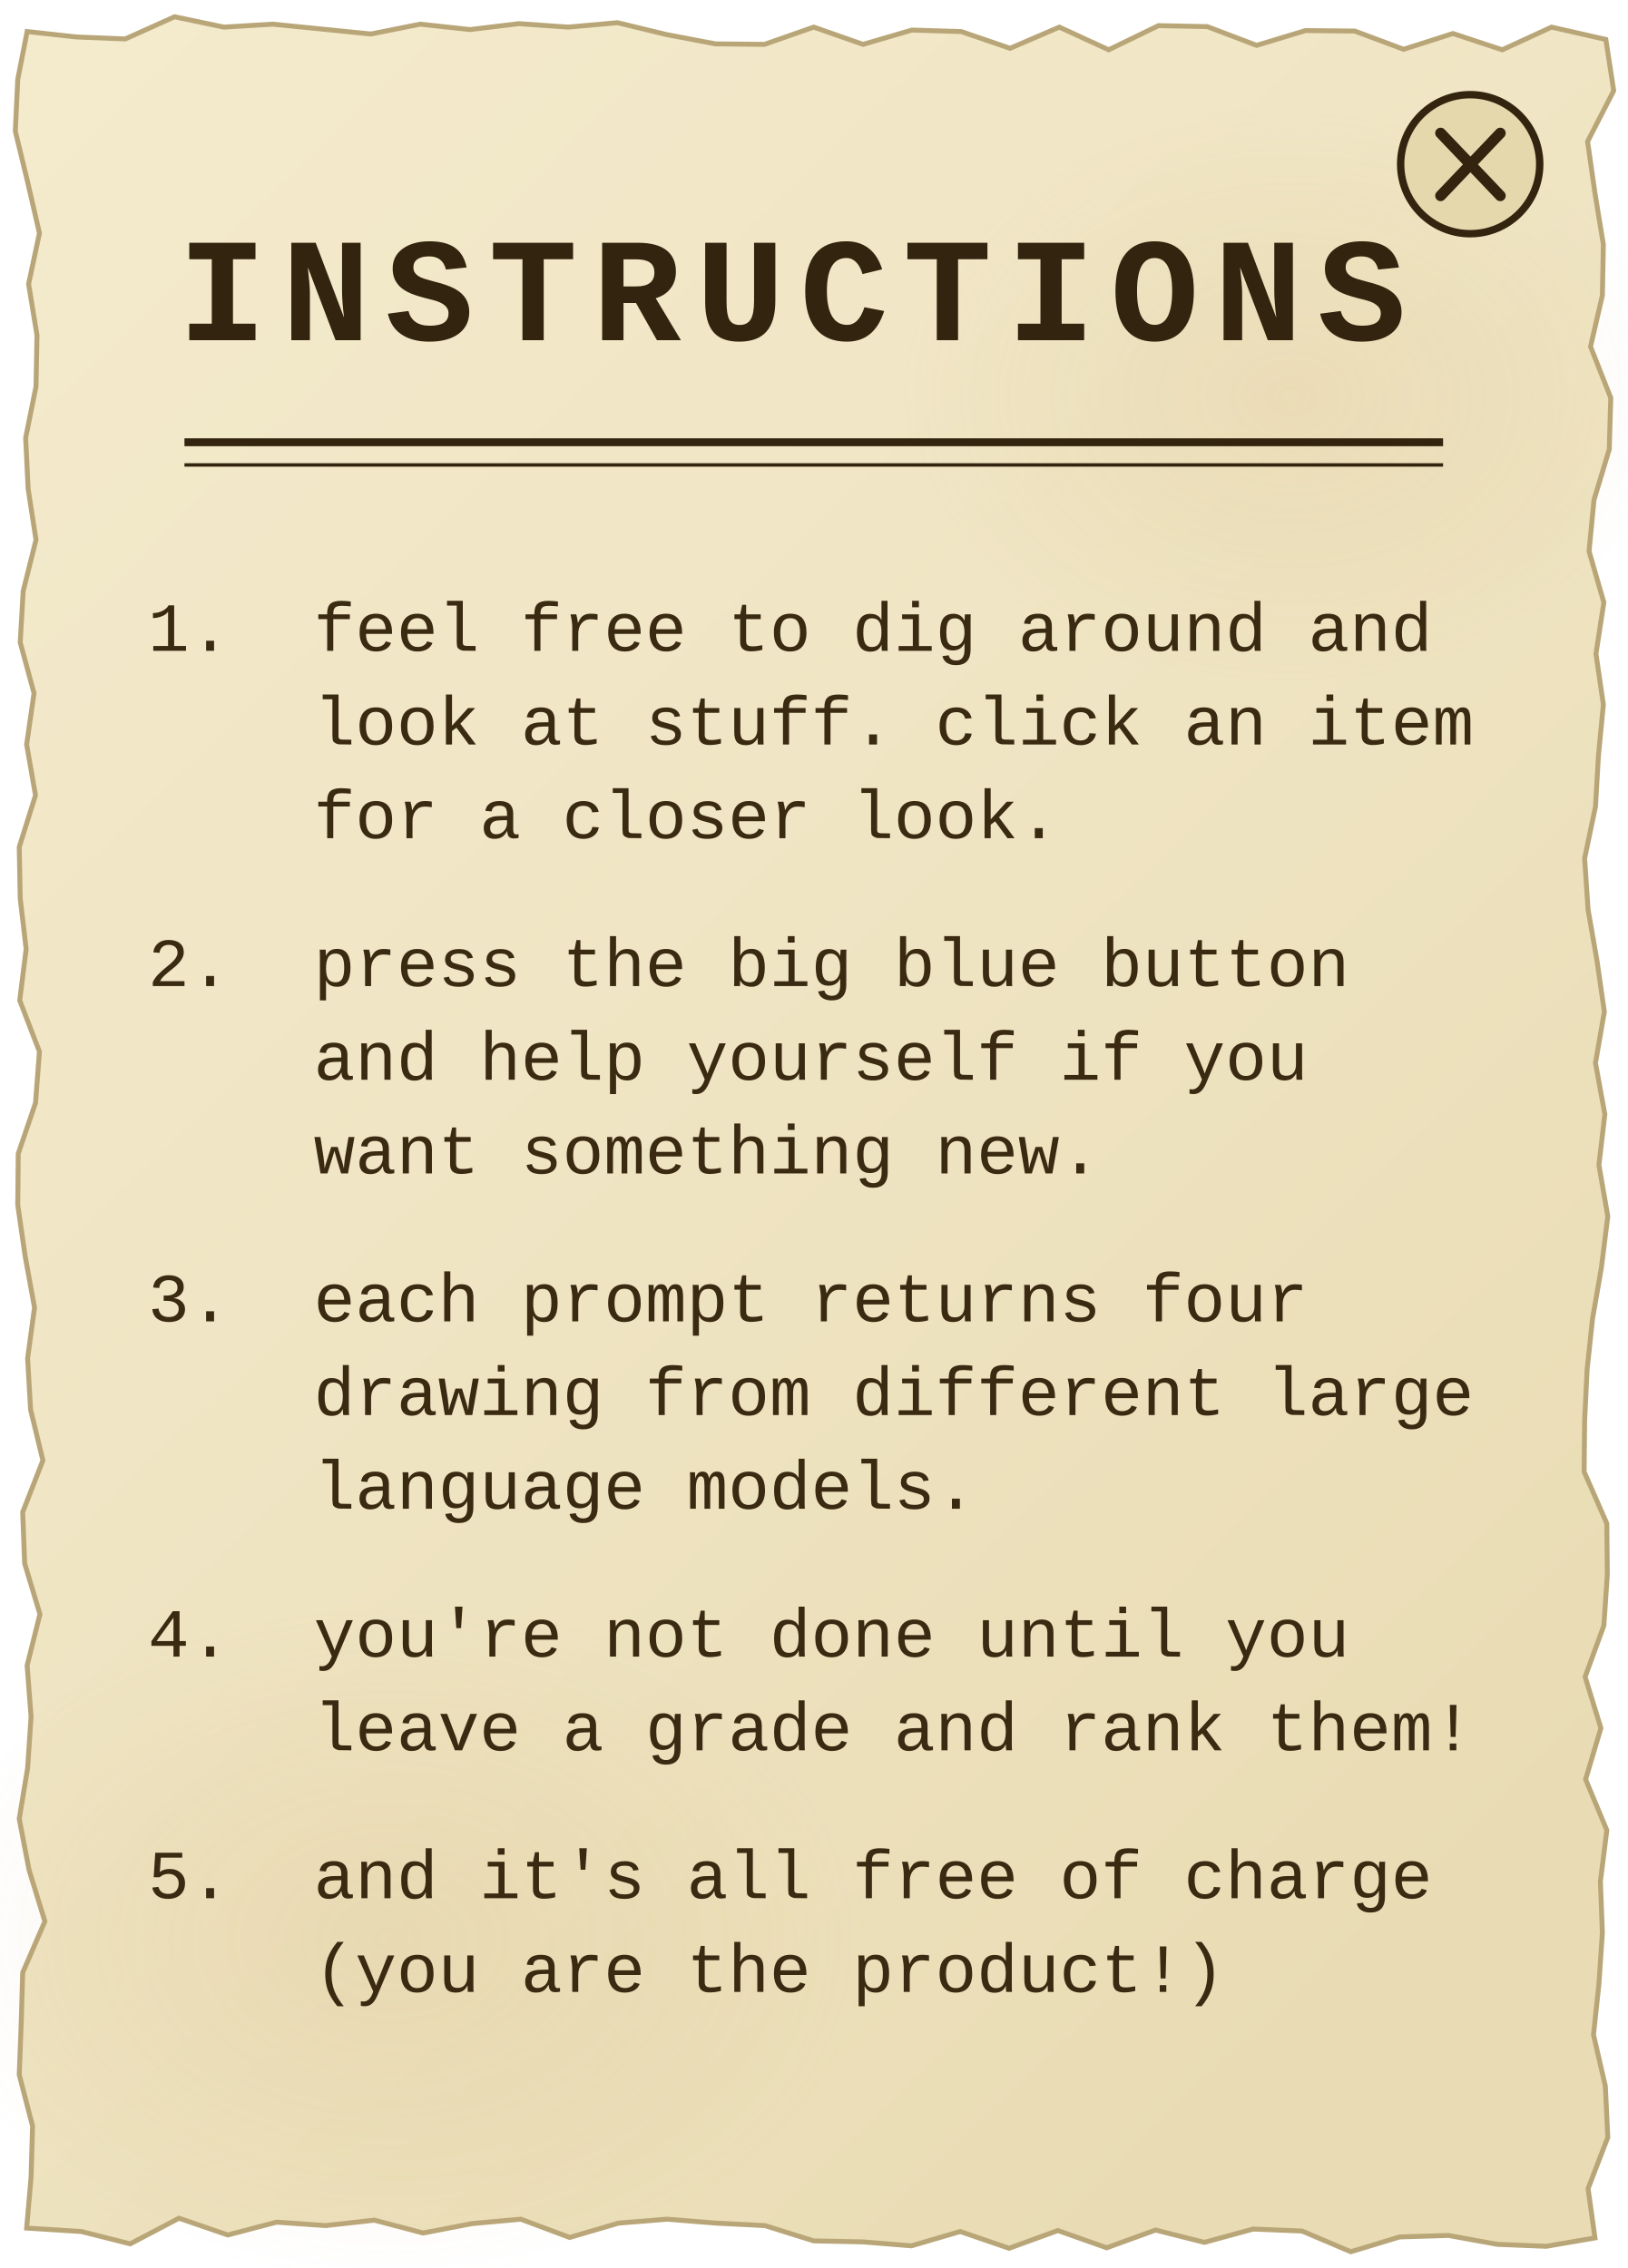
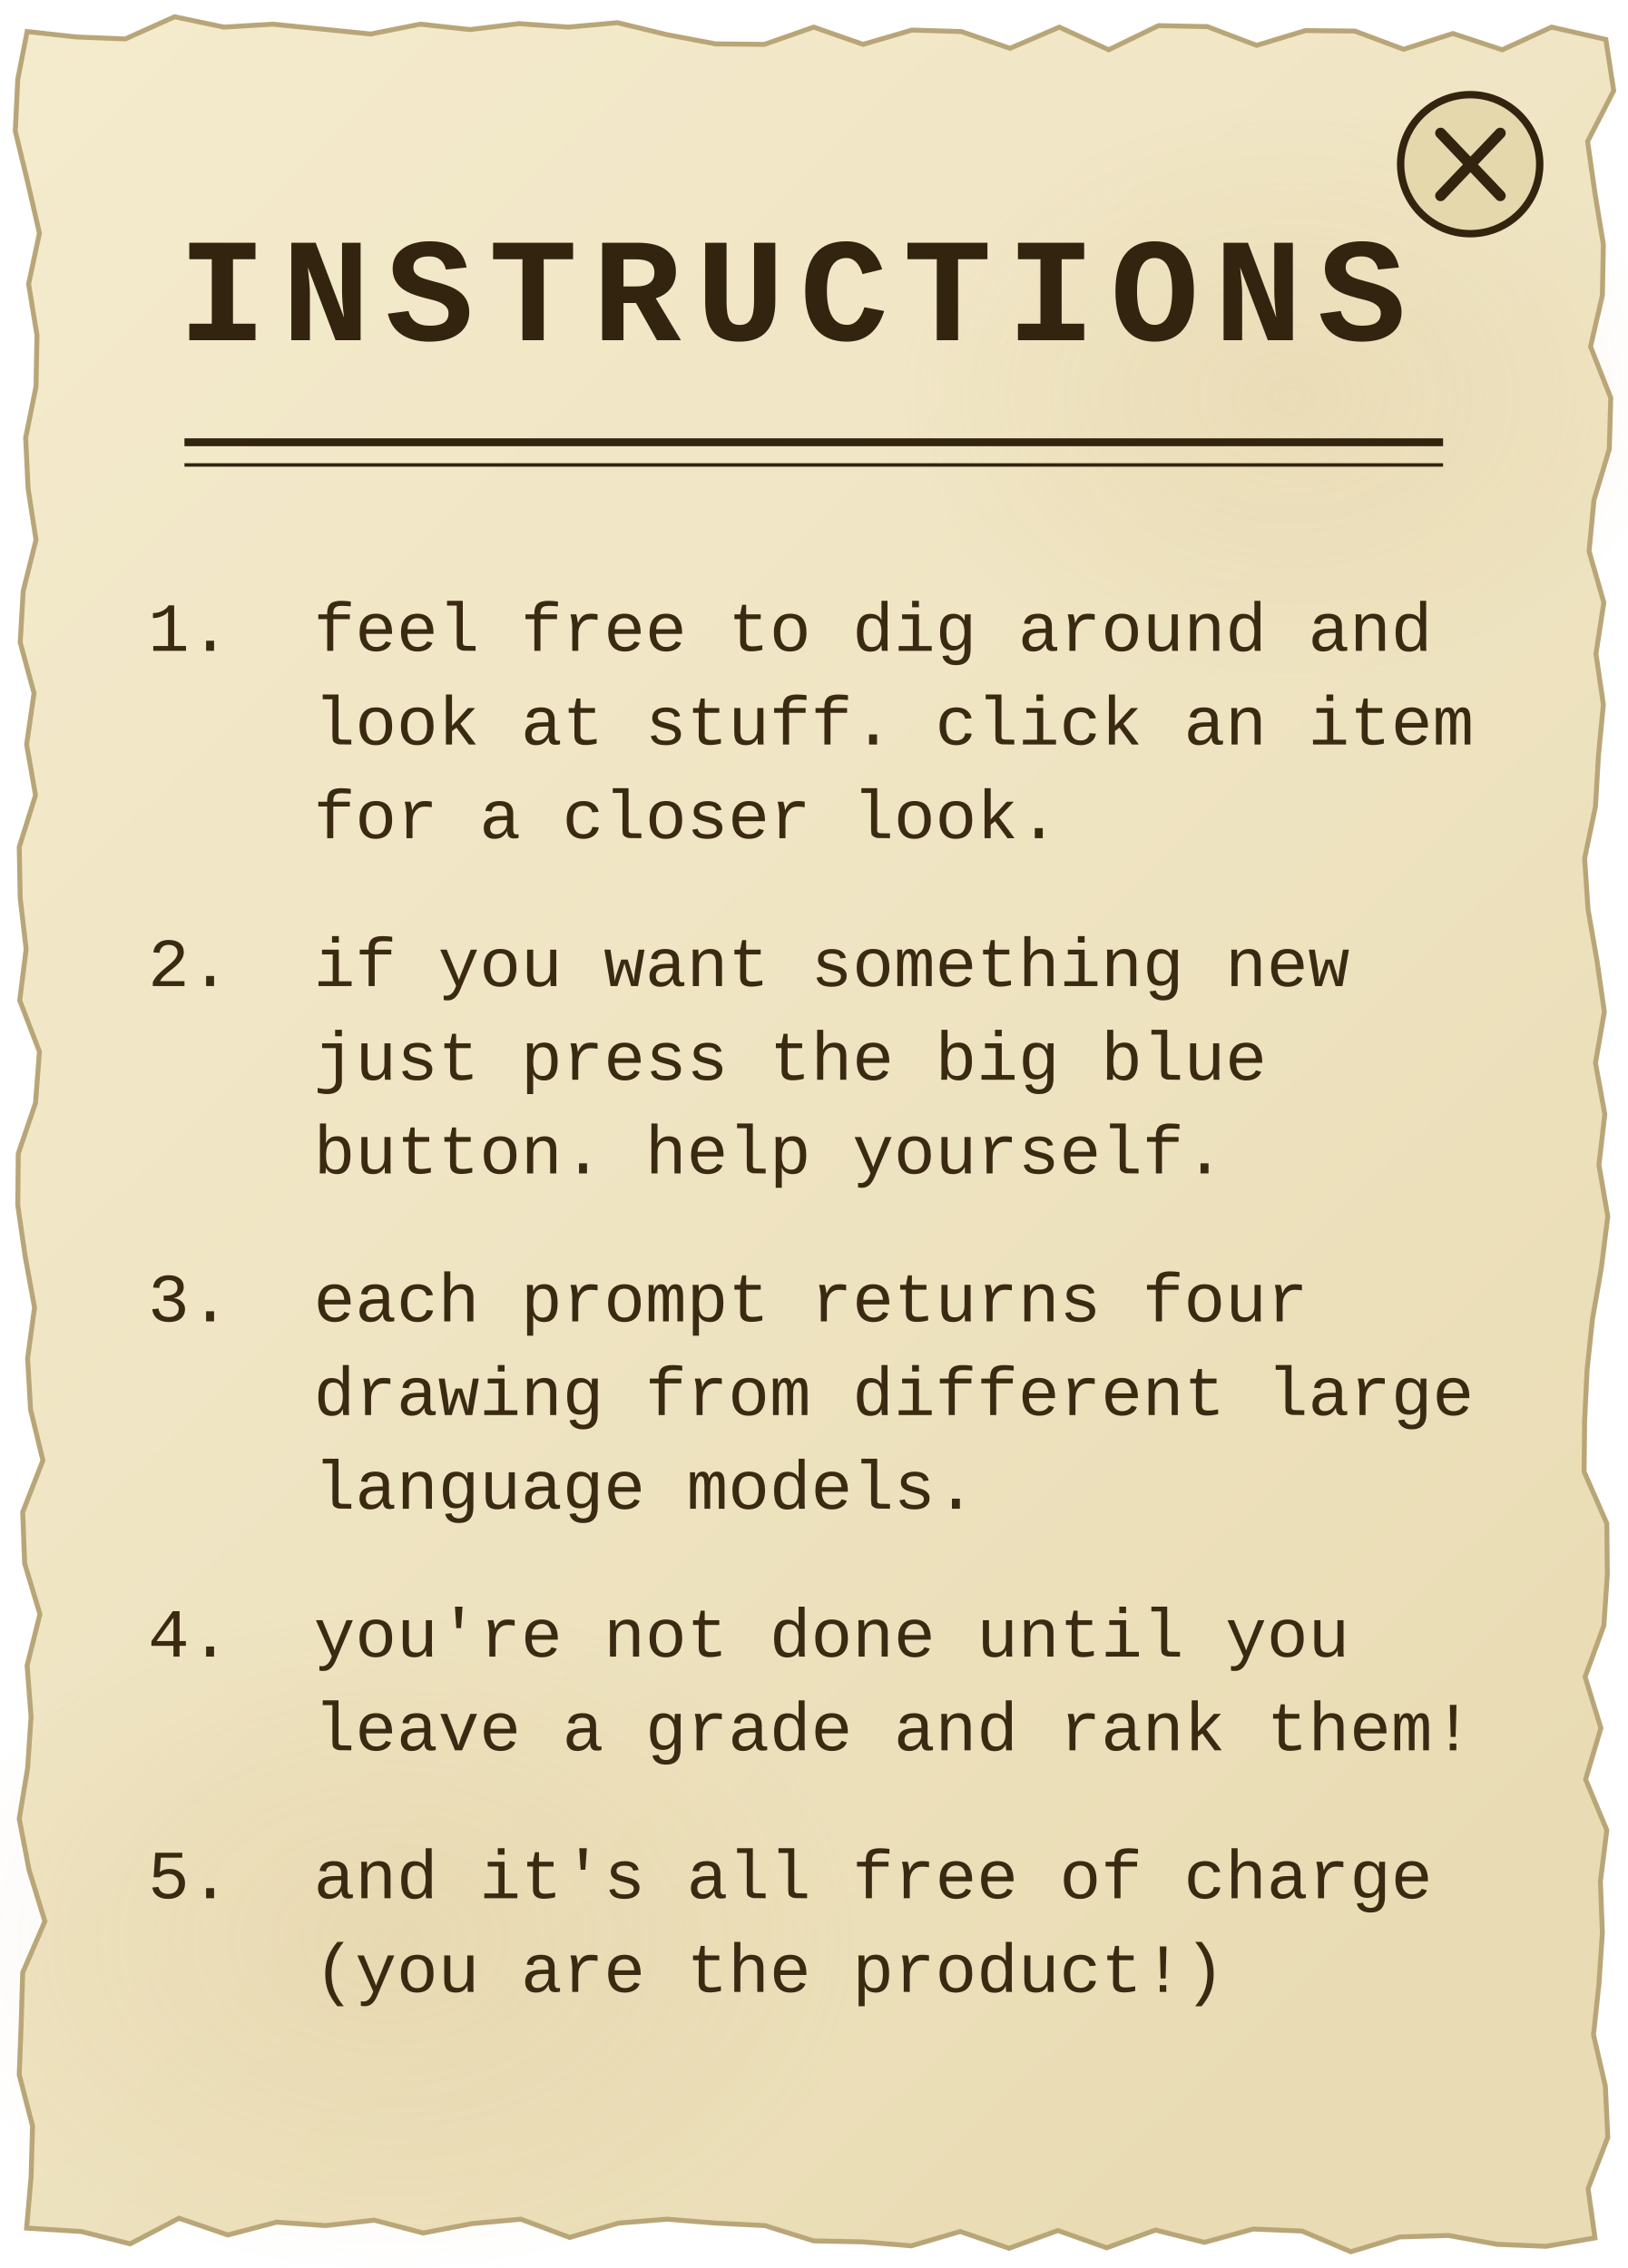
<svg xmlns="http://www.w3.org/2000/svg" viewBox="0 0 330 460">
  <defs>
    <radialGradient id="ins_stain1" cx="0.5" cy="0.5" r="0.5">
      <stop offset="0" stop-color="#c9a86a" stop-opacity="0.14" />
      <stop offset="0.7" stop-color="#c9a86a" stop-opacity="0.05" />
      <stop offset="1" stop-color="#c9a86a" stop-opacity="0" />
    </radialGradient>
    <linearGradient id="ins_paper" x1="0" y1="0" x2="0.7" y2="1">
      <stop offset="0" stop-color="#f4ebcd" />
      <stop offset="0.55" stop-color="#efe4c2" />
      <stop offset="1" stop-color="#e9dcb4" />
    </linearGradient>
  </defs>
  <path d="M5.5 6.4 L15.5 7.5 L25.4 7.9 L35.4 3.4 L45.4 5.5 L55.3 4.9 L65.3 5.9 L75.2 6.9 L85.2 4.9 L95.3 6.0 L105.2 4.8 L115.2 5.5 L125.2 4.6 L135.1 7.0 L145.1 8.9 L155.0 9.0 L165.0 5.5 L175.0 9.0 L184.9 6.1 L194.9 6.4 L204.8 9.8 L214.8 5.5 L224.8 10.1 L234.9 5.2 L244.8 5.4 L254.8 9.2 L264.7 6.2 L274.7 6.3 L284.6 10.0 L294.6 6.8 L304.6 10.1 L314.6 5.5 L325.6 8.0 L327.2 18.4 L321.9 28.7 L323.4 39.2 L325.1 49.6 L324.9 59.9 L322.5 70.3 L326.6 80.7 L326.3 91.1 L323.2 101.4 L322.2 111.8 L325.2 122.2 L323.6 132.6 L325.1 142.9 L324.1 153.3 L323.5 163.6 L321.3 174.1 L322.0 184.5 L323.8 194.8 L325.3 205.2 L323.5 215.6 L325.4 226.0 L324.2 236.3 L326.0 246.7 L324.7 257.1 L322.9 267.5 L321.8 277.8 L321.3 288.2 L321.2 298.5 L325.8 309.0 L325.9 319.4 L325.2 329.7 L321.4 340.1 L324.6 350.5 L321.5 360.9 L325.8 371.2 L324.5 381.6 L324.9 392.0 L324.2 402.4 L323.1 412.7 L325.5 423.1 L326.0 433.5 L322.0 443.9 L323.4 453.9 L313.5 455.6 L303.6 455.2 L293.7 453.4 L283.8 453.7 L273.9 456.7 L264.0 452.5 L254.1 452.1 L244.2 454.8 L234.3 452.3 L224.4 455.9 L214.5 452.4 L204.6 456.0 L194.7 452.6 L184.8 455.5 L174.9 454.7 L165.0 454.5 L155.1 451.4 L145.2 450.9 L135.3 450.1 L125.4 450.9 L115.5 453.8 L105.6 450.1 L95.7 451.0 L85.8 452.9 L75.9 450.3 L66.0 451.4 L56.1 450.7 L46.2 453.3 L36.3 449.9 L26.4 455.1 L16.5 452.6 L5.4 451.9 L6.3 441.6 L6.6 431.2 L3.9 420.8 L4.3 410.4 L4.6 400.1 L9.1 389.7 L5.9 379.3 L3.9 368.9 L5.6 358.6 L6.3 348.2 L5.5 337.8 L8.1 327.4 L5.0 317.1 L4.6 306.7 L8.7 296.2 L6.2 285.9 L5.6 275.5 L7.0 265.2 L5.1 254.8 L3.6 244.4 L3.7 234.0 L7.2 223.7 L8.0 213.3 L4.0 202.9 L5.3 192.5 L4.1 182.2 L3.9 171.8 L7.2 161.3 L5.4 151.0 L6.9 140.6 L4.1 130.3 L4.7 119.9 L7.3 109.5 L5.7 99.1 L5.2 88.8 L7.3 78.4 L7.5 68.0 L5.8 57.6 L8.0 47.3 L5.6 36.9 L3.1 26.6 L3.6 16.1 Z" fill="url(#ins_paper)" stroke="#b9a678" stroke-width="1" />
  <ellipse cx="261.8" cy="80.5" rx="79.2" ry="59.8" fill="url(#ins_stain1)" />
  <ellipse cx="79.2" cy="393.3" rx="96.8" ry="69.0" fill="url(#ins_stain1)" />
  <text x="160.6" y="69.0" text-anchor="middle" font-family="'Courier Prime','Courier New',Courier,monospace" font-size="30" font-weight="700" letter-spacing="3" fill="#33240f">INSTRUCTIONS</text>
  <g class="ins-close">
    <circle cx="298.1" cy="33.3" r="14.1" fill="#e6d8ad" stroke="#33240f" stroke-width="1.5" />
    <path d="M292.1 27.0 L304.2 39.7 M304.2 27.0 L292.1 39.7" fill="none" stroke="#33240f" stroke-width="2.2" stroke-linecap="round" />
  </g>
  <line x1="37.4" y1="89.7" x2="292.6" y2="89.7" stroke="#33240f" stroke-width="1.6" />
  <line x1="37.4" y1="94.3" x2="292.6" y2="94.3" stroke="#33240f" stroke-width="0.7" />
  <text x="30" y="132" font-family="'Courier Prime','Courier New',Courier,monospace" font-size="14" fill="#3a2a12" xml:space="preserve">1.  feel free to dig around and</text>
  <text x="30" y="151" font-family="'Courier Prime','Courier New',Courier,monospace" font-size="14" fill="#3a2a12" xml:space="preserve">    look at stuff. click an item</text>
  <text x="30" y="170" font-family="'Courier Prime','Courier New',Courier,monospace" font-size="14" fill="#3a2a12" xml:space="preserve">    for a closer look.</text>
-   <text x="30" y="200" font-family="'Courier Prime','Courier New',Courier,monospace" font-size="14" fill="#3a2a12" xml:space="preserve">2.  press the big blue button</text>
-   <text x="30" y="219" font-family="'Courier Prime','Courier New',Courier,monospace" font-size="14" fill="#3a2a12" xml:space="preserve">    and help yourself if you</text>
-   <text x="30" y="238" font-family="'Courier Prime','Courier New',Courier,monospace" font-size="14" fill="#3a2a12" xml:space="preserve">    want something new.</text>
+   <text x="30" y="200" font-family="'Courier Prime','Courier New',Courier,monospace" font-size="14" fill="#3a2a12" xml:space="preserve">2.  if you want something new</text>
+   <text x="30" y="219" font-family="'Courier Prime','Courier New',Courier,monospace" font-size="14" fill="#3a2a12" xml:space="preserve">    just press the big blue</text>
+   <text x="30" y="238" font-family="'Courier Prime','Courier New',Courier,monospace" font-size="14" fill="#3a2a12" xml:space="preserve">    button. help yourself.</text>
  <text x="30" y="268" font-family="'Courier Prime','Courier New',Courier,monospace" font-size="14" fill="#3a2a12" xml:space="preserve">3.  each prompt returns four</text>
  <text x="30" y="287" font-family="'Courier Prime','Courier New',Courier,monospace" font-size="14" fill="#3a2a12" xml:space="preserve">    drawing from different large</text>
  <text x="30" y="306" font-family="'Courier Prime','Courier New',Courier,monospace" font-size="14" fill="#3a2a12" xml:space="preserve">    language models.</text>
  <text x="30" y="336" font-family="'Courier Prime','Courier New',Courier,monospace" font-size="14" fill="#3a2a12" xml:space="preserve">4.  you're not done until you</text>
  <text x="30" y="355" font-family="'Courier Prime','Courier New',Courier,monospace" font-size="14" fill="#3a2a12" xml:space="preserve">    leave a grade and rank them!</text>
  <text x="30" y="385" font-family="'Courier Prime','Courier New',Courier,monospace" font-size="14" fill="#3a2a12" xml:space="preserve">5.  and it's all free of charge</text>
  <text x="30" y="404" font-family="'Courier Prime','Courier New',Courier,monospace" font-size="14" fill="#3a2a12" xml:space="preserve">    (you are the product!)</text>
</svg>
